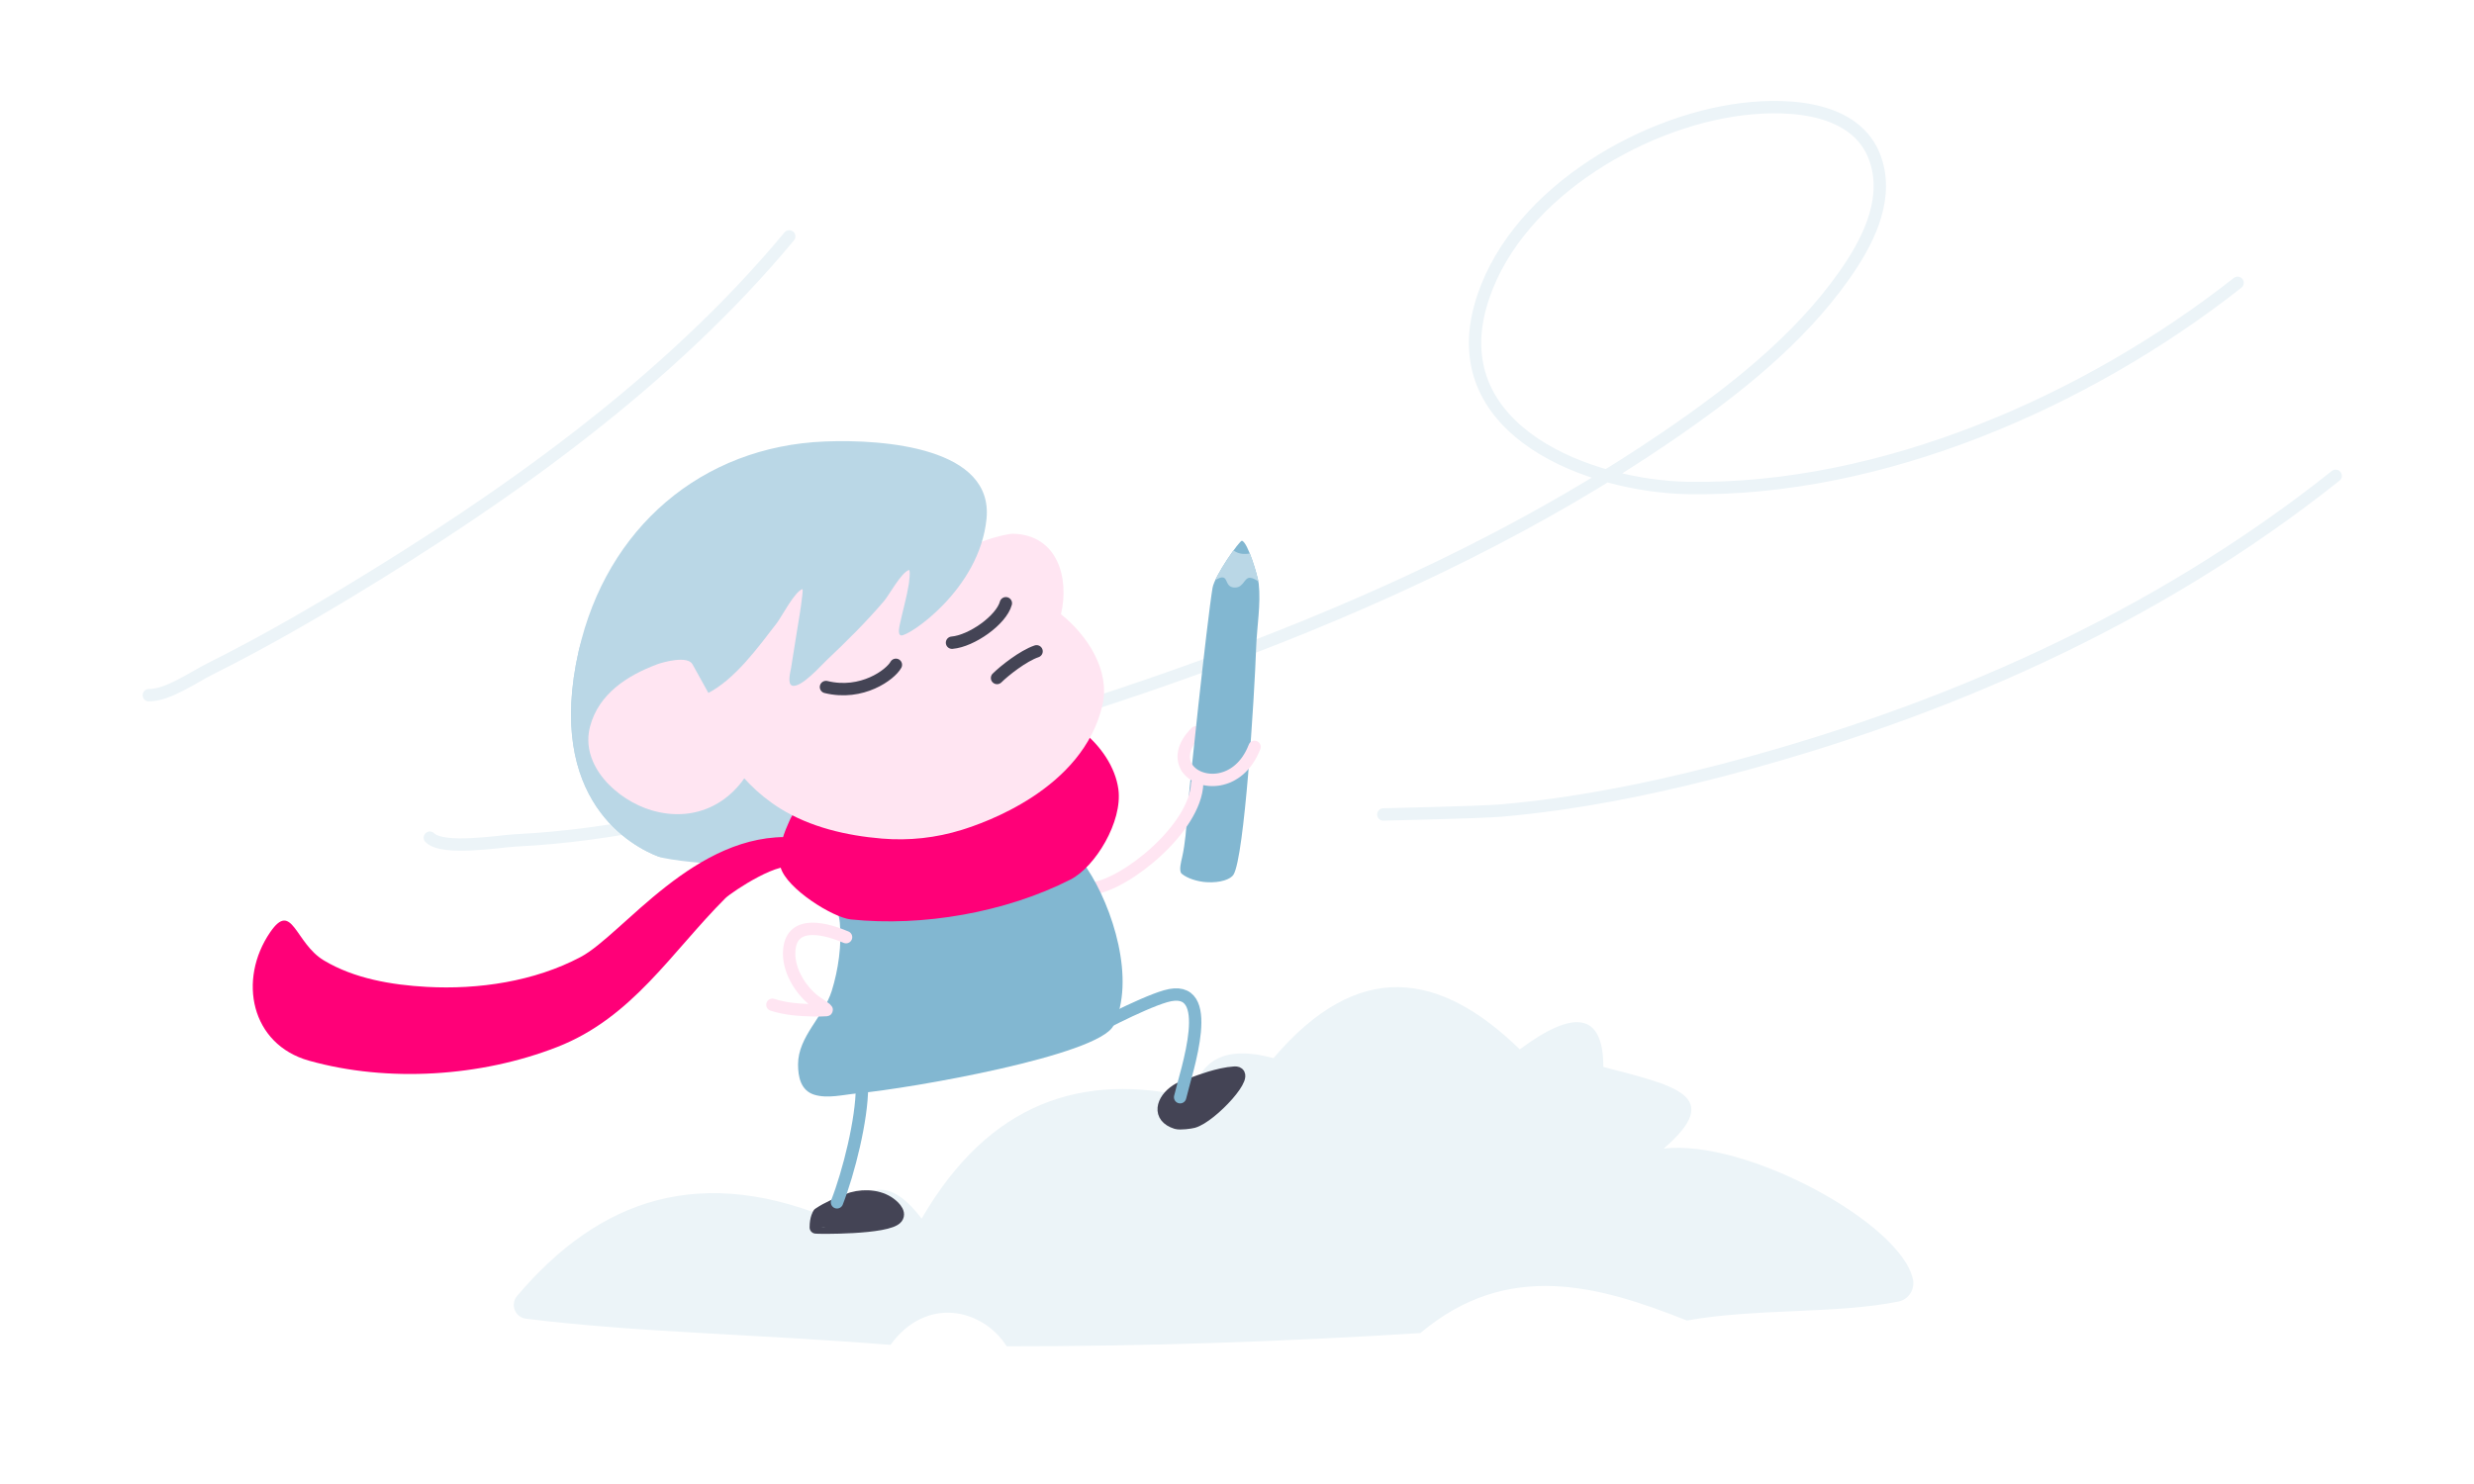
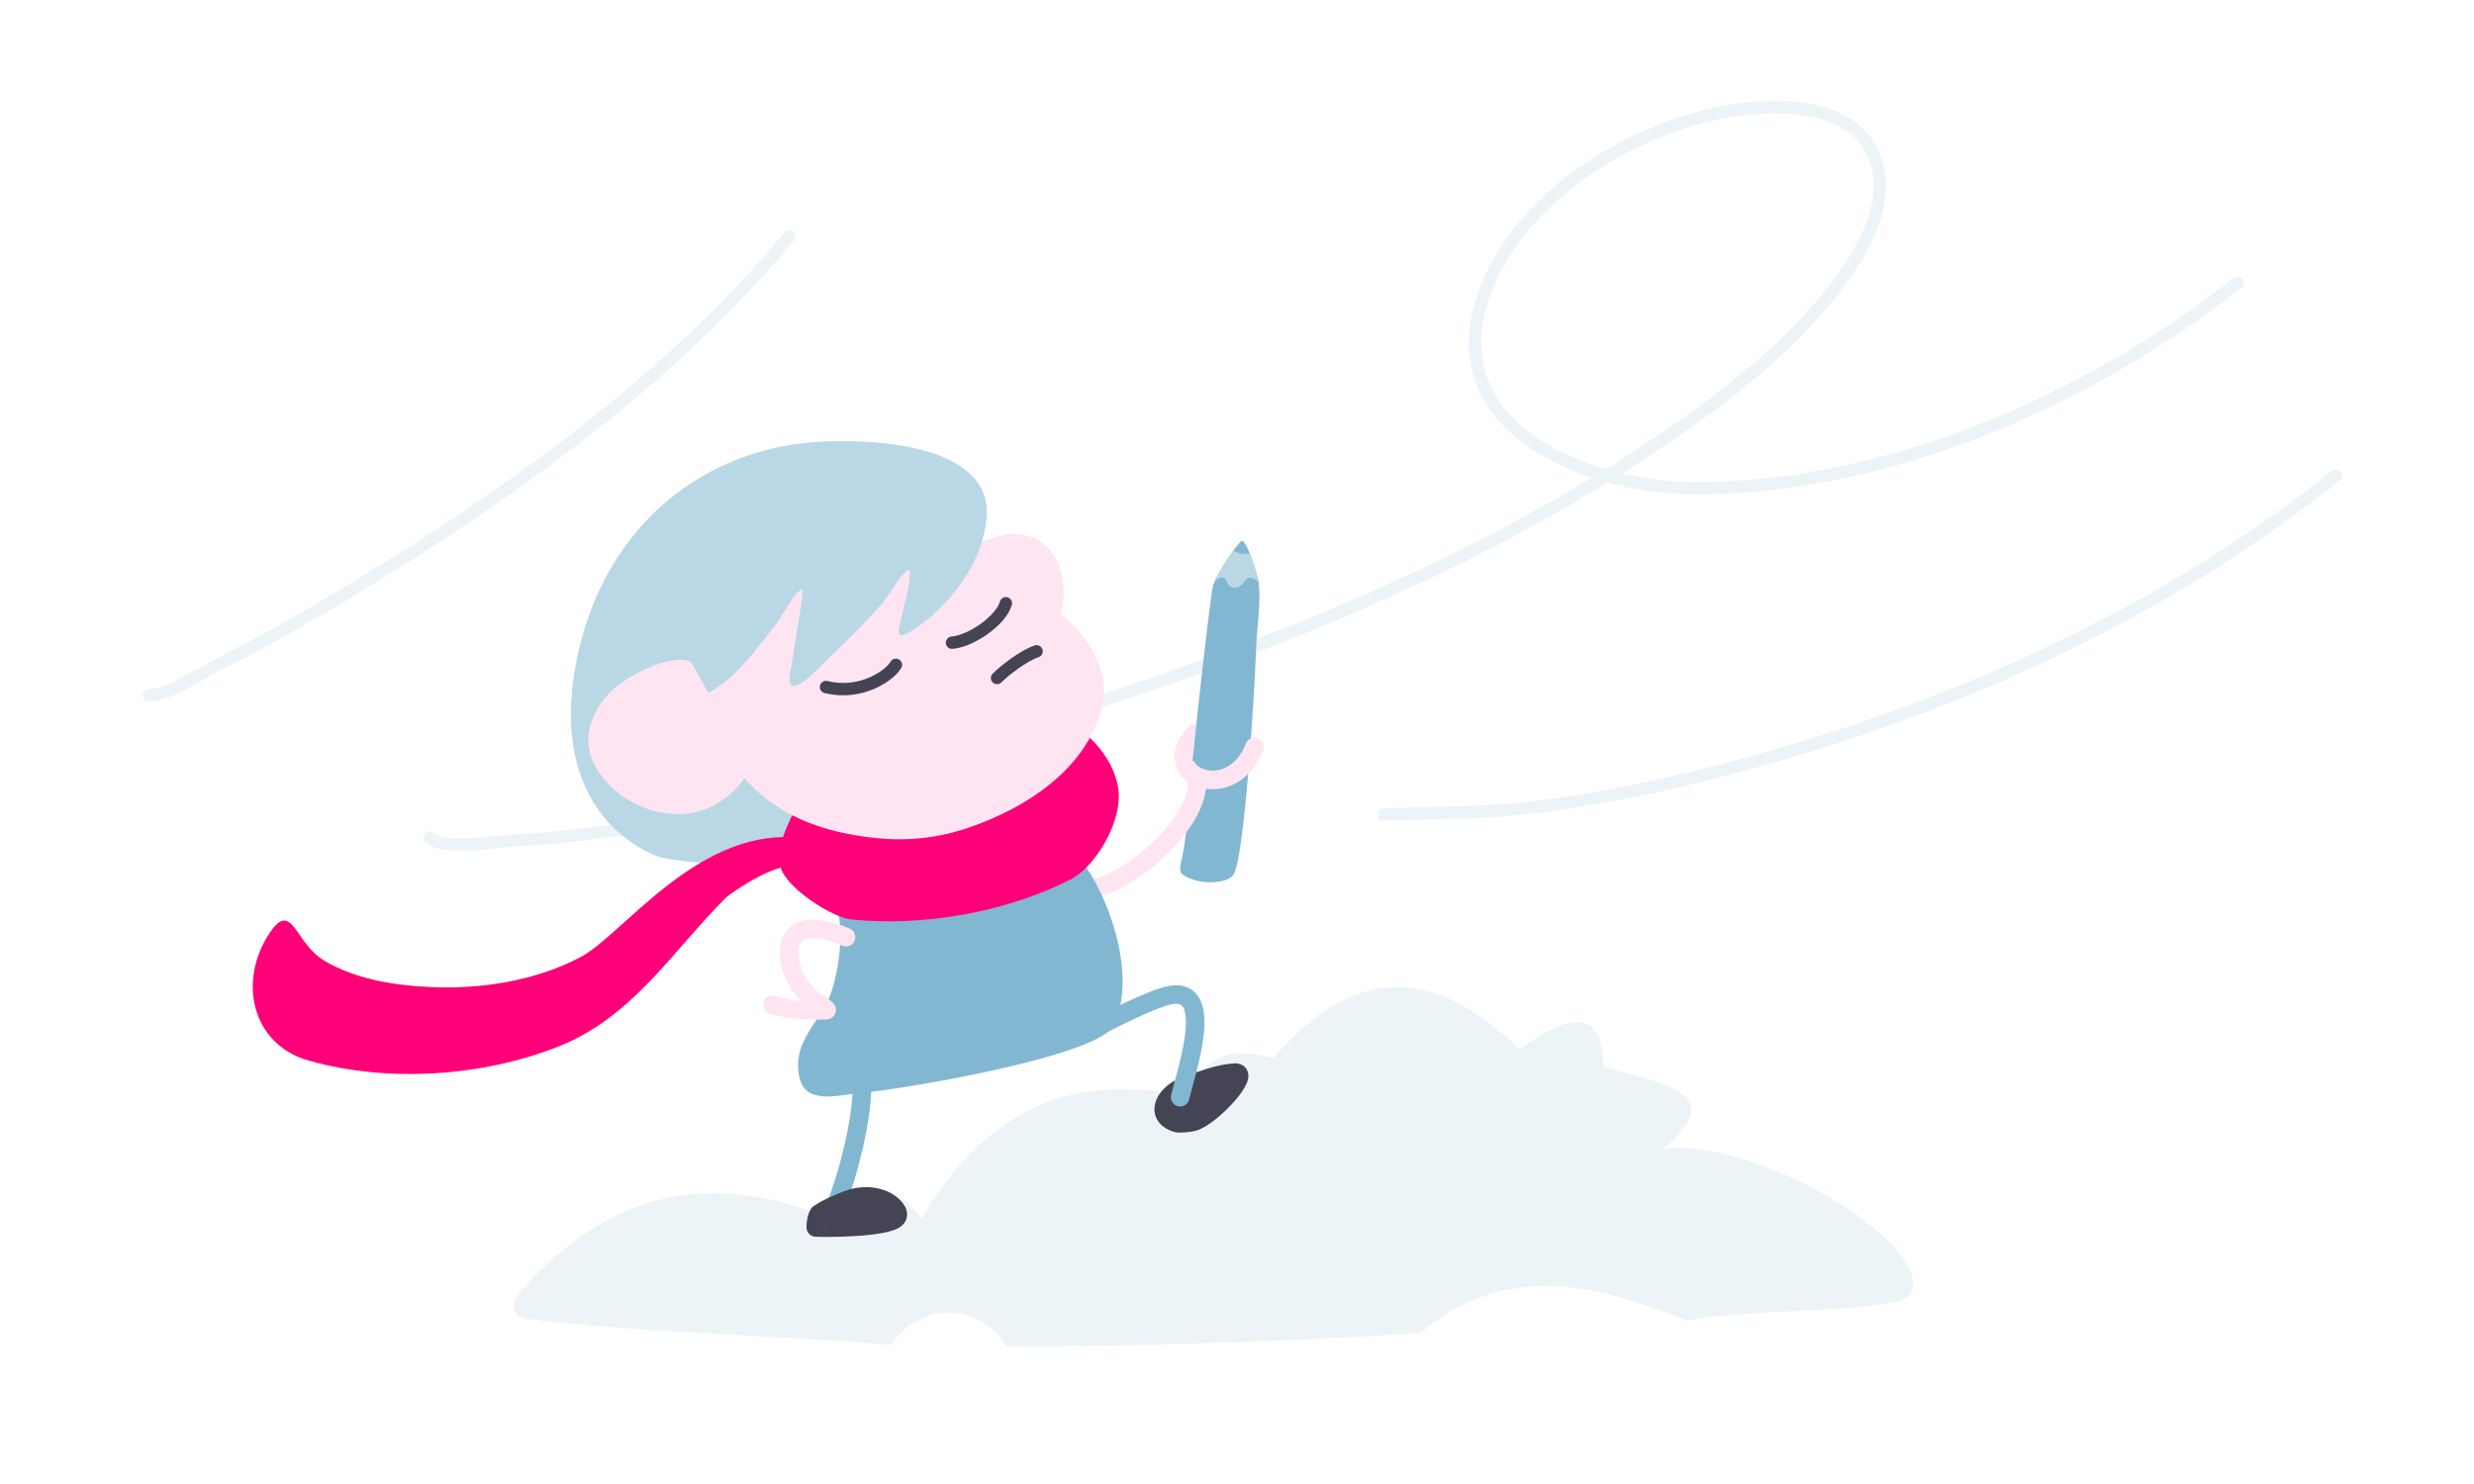
<svg xmlns="http://www.w3.org/2000/svg" width="100%" height="100%" viewBox="0 0 400 240" version="1.1" xml:space="preserve" style="fill-rule:evenodd;clip-rule:evenodd;stroke-linecap:round;stroke-linejoin:round;stroke-miterlimit:1.5;">
  <rect id="author" x="0" y="0" width="400" height="240" style="fill:none;" />
  <path d="M69.497,135.475c2.136,2.137 11.44,0.55 13.85,0.438c15.896,-0.739 31.604,-4.587 46.933,-8.623c47.65,-12.546 98.351,-28.739 139.32,-56.724c10.518,-7.184 21.189,-15.521 28.587,-26.039c3.58,-5.09 7.015,-11.567 5.276,-17.988c-2.5,-9.231 -13.955,-9.831 -21.702,-8.894c-16.977,2.055 -37.622,14.451 -42.434,31.968c-5.54,20.167 17.653,29.044 33.668,29.307c31.278,0.512 64.471,-14.032 88.783,-33.179" style="fill:none;stroke:#ecf4f8;stroke-width:2px;" />
-   <path d="M193.358,118.438c-2.222,2.245 -2.368,4.317 -1.43,5.744" style="fill:none;stroke:#ffe5f2;stroke-width:2px;" />
+   <path d="M193.358,118.438c-2.222,2.245 -2.368,4.317 -1.43,5.744" style="fill:none;stroke:#ffe5f2;stroke-width:3px;" />
  <path d="M196.046,95.07c0.324,-1.935 4.396,-7.706 4.753,-7.617c0.966,0.242 2.59,5.825 2.714,6.943c0.365,3.301 -0.294,6.93 -0.412,10.236c-0.298,8.345 -1.907,33.897 -3.658,36.81c-0.435,0.723 -2.066,1.377 -4.401,1.227c-1.455,-0.094 -3.079,-0.613 -3.974,-1.359c-0.536,-0.446 -0.061,-2.109 0.056,-2.638c0.518,-2.327 0.694,-4.775 0.842,-7.148c0.192,-3.072 3.214,-31.28 4.08,-36.454Z" style="fill:#82b7d1;" />
  <clipPath id="_clip1">
    <path d="M196.046,95.07c0.324,-1.935 4.396,-7.706 4.753,-7.617c0.966,0.242 2.59,5.825 2.714,6.943c0.365,3.301 -0.294,6.93 -0.412,10.236c-0.298,8.345 -1.907,33.897 -3.658,36.81c-0.435,0.723 -2.066,1.377 -4.401,1.227c-1.455,-0.094 -3.079,-0.613 -3.974,-1.359c-0.536,-0.446 -0.061,-2.109 0.056,-2.638c0.518,-2.327 0.694,-4.775 0.842,-7.148c0.192,-3.072 3.214,-31.28 4.08,-36.454Z" />
  </clipPath>
  <g clip-path="url(#_clip1)">
    <path d="M198.856,88.261c0,0.216 0.305,0.486 0.441,0.618c0.653,0.636 1.611,0.788 2.484,0.671c0.489,-0.066 1.012,-0.185 1.451,-0.42c0.369,-0.197 1.741,3.697 0.996,5.031c-0.283,0.506 -1.133,-0.655 -2.11,-0.72c-0.976,-0.064 -1.028,1.63 -2.507,1.58c-1.479,-0.05 -1.086,-1.538 -1.908,-1.632c-0.821,-0.095 -1.313,0.969 -2.178,0.18c-1.461,-1.331 0.209,-4.351 1.65,-5.17l1.681,-0.138Z" style="fill:#bad7e6;" />
  </g>
-   <path d="M176.597,143.694c5.471,-0.665 16.709,-9.773 16.963,-16.991" style="fill:none;stroke:#ffe5f2;stroke-width:2px;" />
+   <path d="M176.597,143.694c5.471,-0.665 16.709,-9.773 16.963,-16.991" style="fill:none;stroke:#ffe5f2;stroke-width:3px;" />
  <path d="M85.012,213.26c-0.81,-0.107 -1.496,-0.647 -1.792,-1.408c-0.295,-0.761 -0.152,-1.623 0.374,-2.248c13.186,-15.599 29.792,-21.775 52.261,-11.811c4.325,-7.509 8.72,-6.594 13.157,-0.709c10.93,-18.834 25.974,-23.777 43.732,-19.557c1.153,-6.233 5.436,-8.497 13.156,-6.4c13.76,-16.19 26.95,-13.944 39.822,-1.422c8.755,-6.506 13.498,-5.977 13.512,2.845c11.344,3.016 19.802,4.528 9.755,13.209c13.273,-1.616 38.436,12.09 40.301,21.167c0.333,1.616 -0.691,3.201 -2.301,3.561c-10.045,2.034 -23.346,1.082 -34.242,3.077c-14.081,-5.601 -28.951,-9.91 -43.097,2.025c-22.047,1.388 -44.818,2.163 -66.882,2.142c-3.843,-6.051 -12.964,-8.26 -18.791,-0.229c-21.129,-1.715 -41.294,-2.013 -58.965,-4.242Z" style="fill:#ecf4f8;" />
  <path d="M167.653,131.774c0.003,-0.381 0.637,0.421 0.937,0.656c0.696,0.544 1.325,1.173 1.966,1.778c1.973,1.867 3.698,3.994 5.202,6.251c4.145,6.218 7.929,18.081 4.266,25.412c-2.403,4.809 -32.537,10.126 -41.508,10.966c-2.18,0.204 -4.718,0.872 -6.867,0.206c-2.181,-0.677 -2.62,-2.892 -2.619,-4.902c0,-4.52 4.152,-7.742 5.446,-11.883c1.066,-3.413 1.641,-7.47 1.309,-11.041c-0.217,-2.331 -1.676,-4.636 -0.823,-6.98c1.381,-3.794 5.545,-5.382 9.079,-6.531c2.232,-0.726 4.466,-1.25 6.793,-1.554l16.819,-2.378Z" style="fill:#82b7d1;" />
  <path d="M93.574,105.233c4.501,-19.856 39.058,18.945 38.461,26.243c-0.243,2.977 -14.138,6.979 -15.836,8.087c-0.481,0.315 -8.132,-0.413 -9.788,-1.049c-4.009,-1.54 -18.362,-8.903 -12.837,-33.281Z" style="fill:#bad7e6;" />
  <path d="M128.896,131.693c-0.492,-0.986 -1.313,1.217 -1.515,1.661c-0.875,1.928 -1.772,4.803 -1.178,6.906c0.985,3.484 8.477,8.132 11.337,8.432c11.641,1.218 25.072,-1.127 35.536,-6.449c3.983,-2.025 8.461,-9.365 7.743,-14.615c-0.968,-7.084 -9.337,-13.858 -16.459,-12.753c-12.322,1.912 -35.464,16.818 -35.464,16.818Z" style="fill:#ff0078;" />
  <path d="M171.54,99.337c4.314,3.447 7.993,9.136 6.705,14.699c-3.174,13.704 -19.358,19.12 -22.706,20.165c-4.205,1.312 -8.56,1.784 -12.944,1.419c-5.702,-0.475 -11.582,-1.828 -16.482,-4.884c-7.265,-4.531 -11.999,-12.444 -13.213,-20.861c-0.892,-6.187 0.628,-12.989 4.087,-18.214c0.898,-1.356 6.424,-5.927 6.427,-7.506l0.84,3.464c3.035,-3.036 7.58,-4.396 11.715,-5.077c7.94,-1.309 15.656,0.947 21.822,5.474c2.272,-1.065 5.356,-1.718 6.045,-1.697c7.178,0.218 9.078,7.156 7.704,13.018Z" style="fill:#ffe5f2;" />
  <path d="M128.592,140.544c0,0 15.641,-4.156 -0.272,-5.131c-15.914,-0.975 -27.633,15.745 -34.434,19.354c-7.469,3.963 -16.525,5.301 -24.904,4.836c-5.65,-0.314 -11.701,-1.329 -16.623,-4.283c-4.67,-2.803 -5.101,-9.782 -8.683,-4.546c-5.251,7.674 -3.131,18.122 6.283,20.764c12.763,3.582 27.824,2.595 40.133,-2.213c12.173,-4.755 18.434,-15.307 27.186,-24.06c0.996,-0.996 9.427,-6.608 11.314,-4.721Z" style="fill:#ff0078;" />
-   <path d="M190.211,176.343c-2.37,1.548 -3.105,4.302 -0.022,5.258c0.606,0.188 2.331,-0.058 2.733,-0.169c2.961,-0.816 9.657,-8.144 6.68,-7.964c-2.627,0.158 -5.854,1.437 -6.533,1.676c-1.002,0.352 -1.993,0.634 -2.858,1.199Z" style="fill:#445;stroke:#445;stroke-width:2px;" />
-   <path d="M175.732,166.952c0,0 8.65,-4.663 12.733,-5.841c8.473,-2.447 3.287,12.231 2.341,16.335" style="fill:none;stroke:#82b7d1;stroke-width:2px;" />
-   <path d="M136.791,151.563c-2.846,-1.207 -8.715,-3.059 -9.178,2.043c-0.283,3.125 1.726,6.455 4.137,8.31c0.245,0.188 2.237,1.413 1.87,1.44c-0.696,0.051 -1.399,0.052 -2.097,0.037c-2.262,-0.05 -4.477,-0.198 -6.643,-0.898" style="fill:none;stroke:#ffe5f2;stroke-width:2px;" />
+   <path d="M190.211,176.343c-2.37,1.548 -3.105,4.302 -0.022,5.258c0.606,0.188 2.331,-0.058 2.733,-0.169c2.961,-0.816 9.657,-8.144 6.68,-7.964c-2.627,0.158 -5.854,1.437 -6.533,1.676c-1.002,0.352 -1.993,0.634 -2.858,1.199Z" style="fill:#445;stroke:#445;stroke-width:3px;" />
+   <path d="M175.732,166.952c0,0 8.65,-4.663 12.733,-5.841c8.473,-2.447 3.287,12.231 2.341,16.335" style="fill:none;stroke:#82b7d1;stroke-width:3px;" />
+   <path d="M136.791,151.563c-2.846,-1.207 -8.715,-3.059 -9.178,2.043c-0.283,3.125 1.726,6.455 4.137,8.31c0.245,0.188 2.237,1.413 1.87,1.44c-0.696,0.051 -1.399,0.052 -2.097,0.037c-2.262,-0.05 -4.477,-0.198 -6.643,-0.898" style="fill:none;stroke:#ffe5f2;stroke-width:3px;" />
  <path d="M159.502,83.917c-1.146,11.47 -12.681,19.071 -13.812,18.845c-0.634,-0.127 -0.245,-1.581 -0.167,-1.946c0.451,-2.103 1.057,-4.161 1.403,-6.288c0.016,-0.095 0.356,-2.491 0,-2.339c-1.338,0.571 -3.1,3.966 -4.025,5.052c-2.898,3.398 -6.076,6.536 -9.32,9.6c-0.805,0.761 -4.086,4.477 -5.5,4.043c-0.835,-0.257 -0.268,-2.317 -0.187,-2.807c0.499,-2.991 0.935,-5.992 1.442,-8.982c0.146,-0.867 0.252,-1.747 0.355,-2.62c0.01,-0.086 0.155,-1.237 0.037,-1.198c-1.268,0.421 -3.36,4.492 -4.137,5.5c-2.977,3.863 -6.783,9.149 -11.245,11.379c-0.983,0.492 7.407,12.677 6.81,19.975c-0.243,2.977 -6.93,3.571 -8.627,4.679c-0.481,0.315 -4.462,2.34 -6.118,1.704c-4.009,-1.54 -18.362,-8.903 -12.837,-33.281c4.501,-19.856 19.889,-33.048 39.806,-33.834c9.798,-0.387 27.269,1.048 26.122,12.518Z" style="fill:#bad7e6;" />
  <path d="M111.983,107.466c-0.75,-1.503 -4.735,-0.404 -5.751,-0.024c-4.811,1.804 -9.416,4.743 -10.825,10.034c-1.685,6.328 4.392,11.939 9.941,13.571c6.627,1.949 12.681,-0.749 15.974,-6.737" style="fill:#ffe5f2;" />
  <path d="M162.628,97.56c-0.747,2.732 -5.537,6.111 -8.704,6.381" style="fill:none;stroke:#445;stroke-width:2px;" />
  <path d="M144.849,107.516c-0.874,1.59 -5.489,5.023 -11.304,3.592" style="fill:none;stroke:#445;stroke-width:2px;" />
  <path d="M161.204,109.649c1.173,-1.168 4.222,-3.584 6.389,-4.314" style="fill:none;stroke:#445;stroke-width:2px;" />
-   <path d="M131.899,198.509c0,0.071 11.708,0.214 13.081,-1.572c0.7,-0.912 -0.743,-2.082 -1.386,-2.49c-1.906,-1.207 -4.581,-1.202 -6.625,-0.375c-1.725,0.698 -3.071,1.218 -4.584,2.229c0,0 -0.498,0.722 -0.486,2.208Z" style="fill:#445;stroke:#445;stroke-width:2px;" />
-   <path d="M139.365,175.772c0,5.296 -2.147,13.836 -4.037,18.676" style="fill:none;stroke:#82b7d1;stroke-width:2px;" />
-   <path d="M191.928,124.182c1.921,2.922 8.391,3.14 10.909,-3.396" style="fill:none;stroke:#ffe5f2;stroke-width:2px;" />
+   <path d="M139.365,175.772c0,5.296 -2.147,13.836 -4.037,18.676" style="fill:none;stroke:#82b7d1;stroke-width:3px;" />
+   <path d="M191.928,124.182c1.921,2.922 8.391,3.14 10.909,-3.396" style="fill:none;stroke:#ffe5f2;stroke-width:3px;" />
  <path d="M24.062,112.435c3.131,0 7.229,-2.922 9.873,-4.244c7.491,-3.744 14.764,-7.869 21.933,-12.194c26.02,-15.695 52.194,-34.244 71.739,-57.768" style="fill:none;stroke:#ecf4f8;stroke-width:2px;" />
  <path d="M223.656,131.722c-0.651,0 15.685,-0.338 19.082,-0.637c11.907,-1.049 23.718,-3.397 35.276,-6.4c36.09,-9.378 70.367,-24.471 99.62,-47.731" style="fill:none;stroke:#ecf4f8;stroke-width:2px;" />
+   <path d="M131.899,198.509c0,0.071 11.708,0.214 13.081,-1.572c0.7,-0.912 -0.743,-2.082 -1.386,-2.49c-1.906,-1.207 -4.581,-1.202 -6.625,-0.375c-1.725,0.698 -3.071,1.218 -4.584,2.229c0,0 -0.498,0.722 -0.486,2.208Z" style="fill:#445;stroke:#445;stroke-width:3px;" />
</svg>
